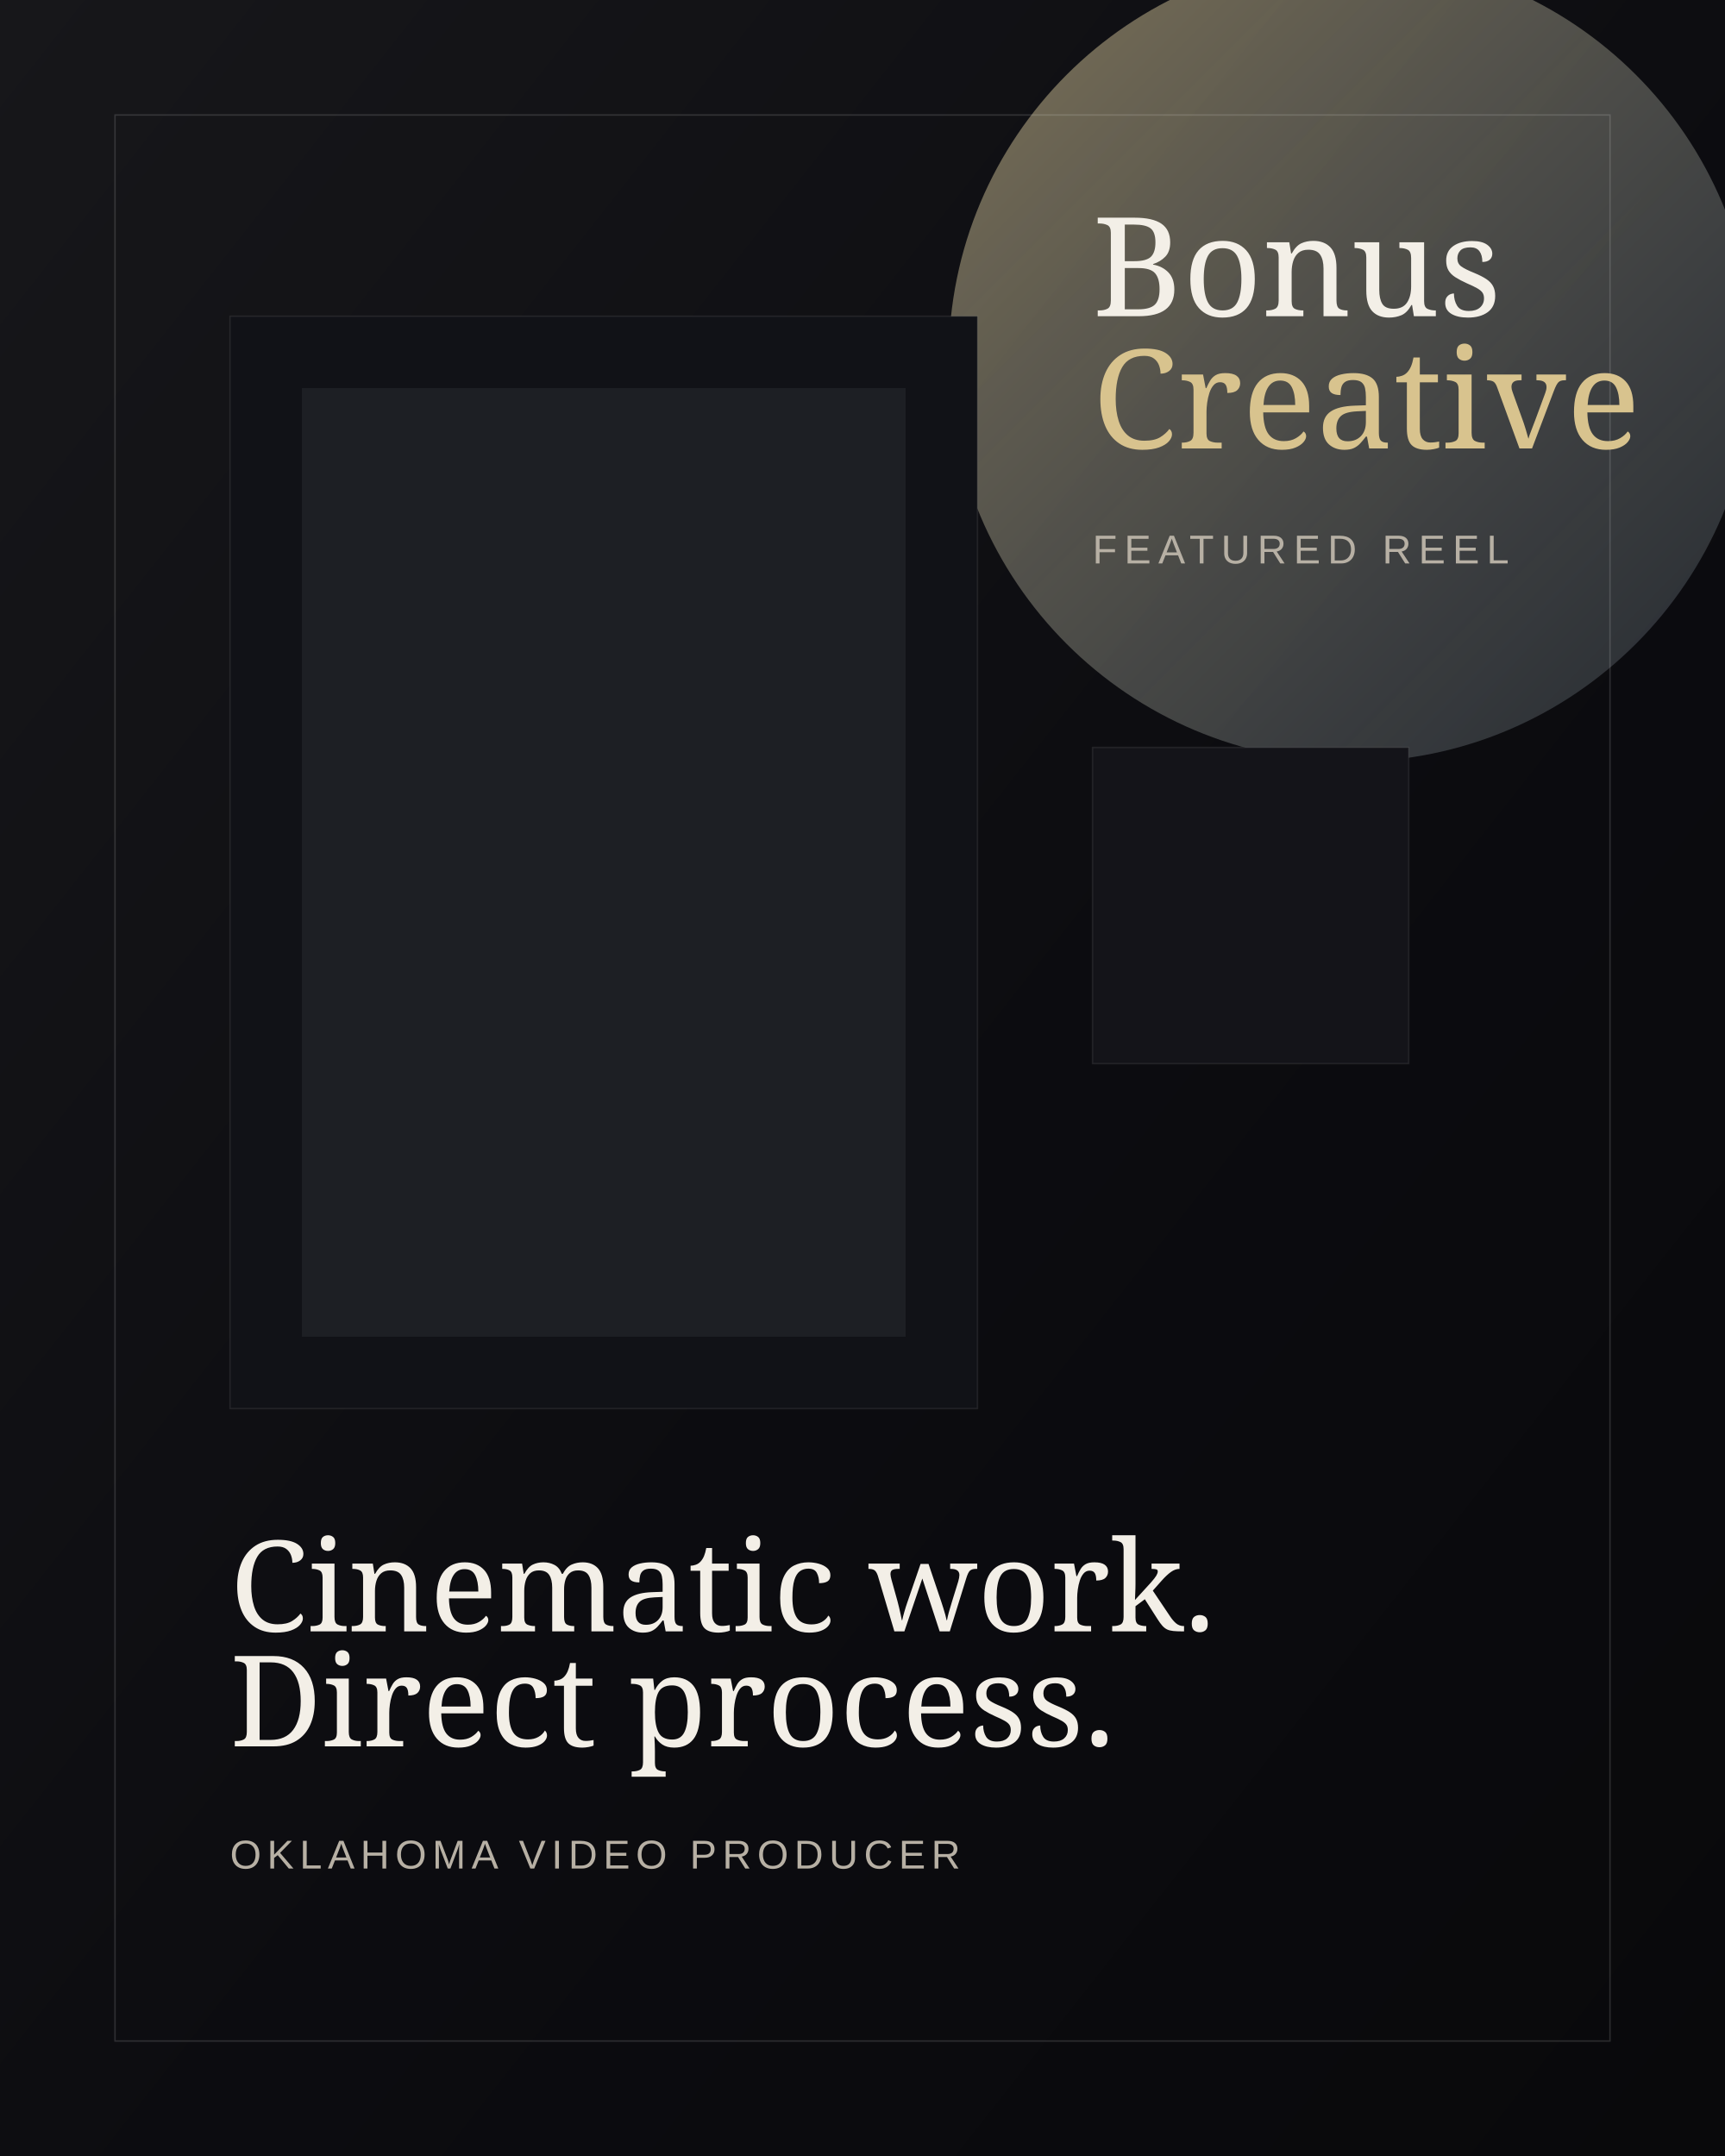
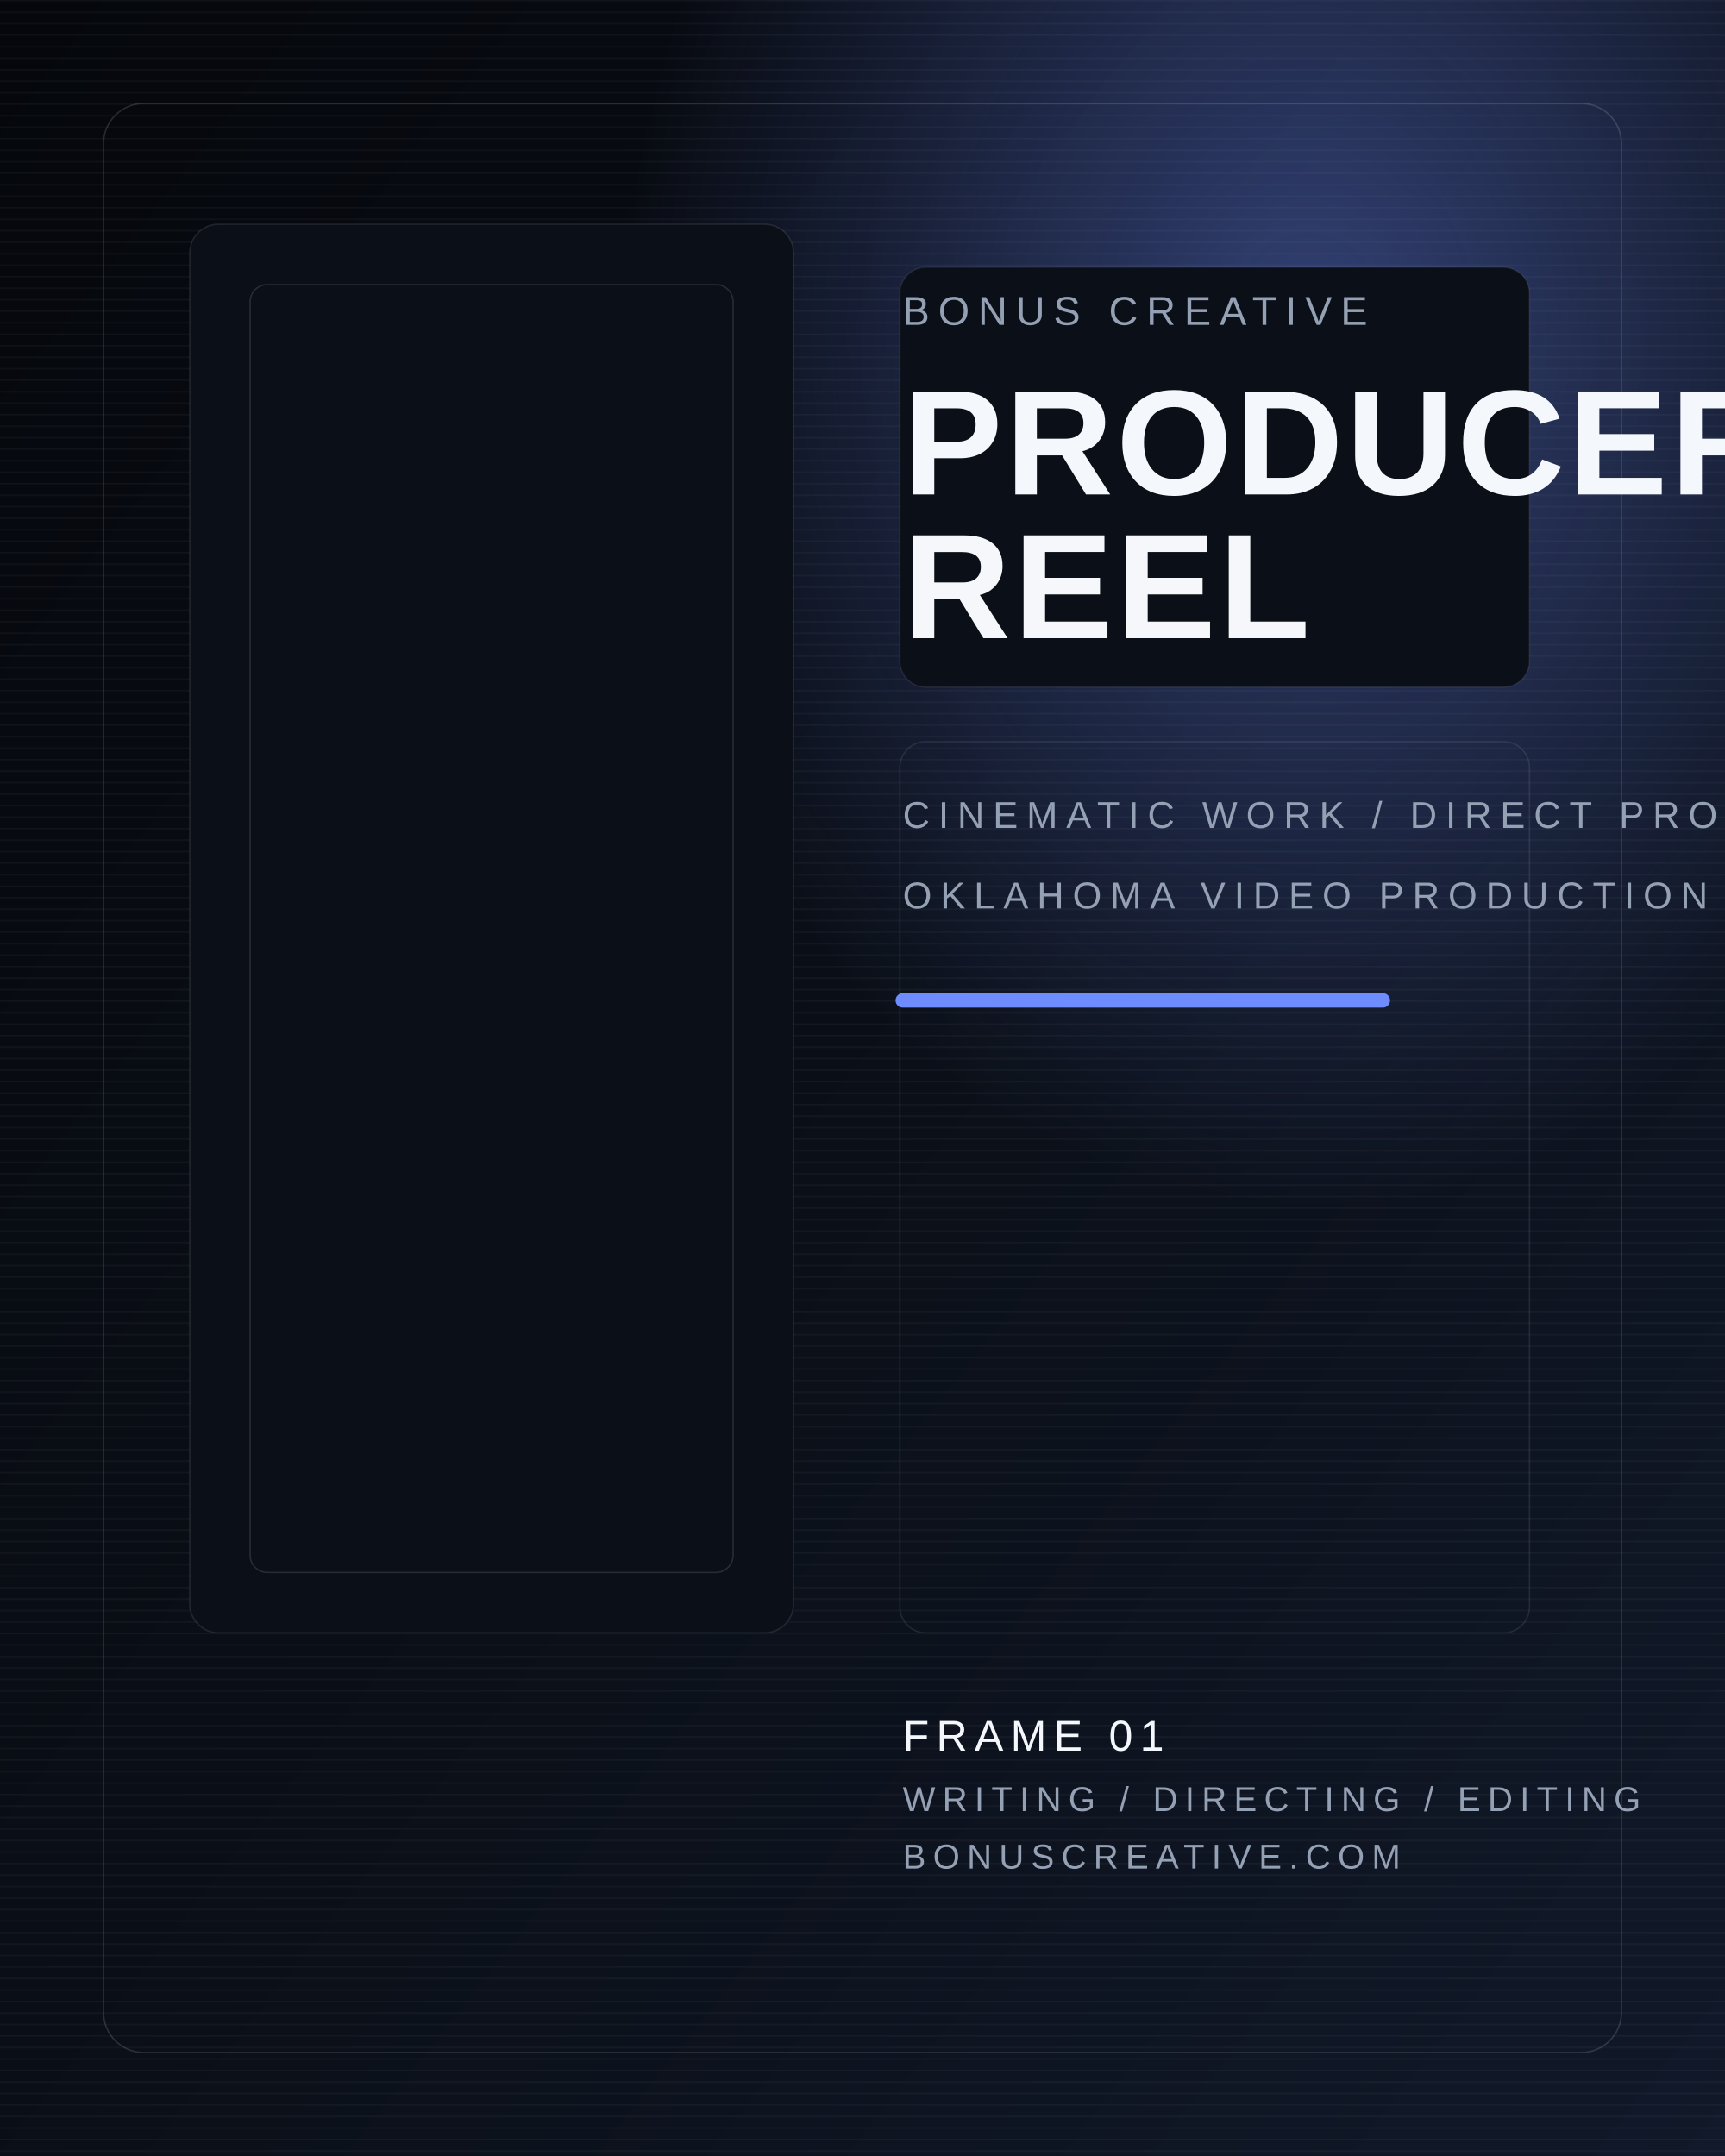
<svg xmlns="http://www.w3.org/2000/svg" viewBox="0 0 1200 1500" role="img" aria-label="Bonus Creative reel poster">
  <defs>
    <linearGradient id="bg" x1="0" x2="1" y1="0" y2="1">
-       <stop offset="0%" stop-color="#17171a" />
-       <stop offset="55%" stop-color="#0c0c10" />
-       <stop offset="100%" stop-color="#09090b" />
+       <stop offset="0%" stop-color="#05070c" />
+       <stop offset="56%" stop-color="#0b1019" />
+       <stop offset="100%" stop-color="#11192a" />
    </linearGradient>
-     <linearGradient id="glow" x1="0" x2="1" y1="0" y2="1">
-       <stop offset="0%" stop-color="#d8c38e" stop-opacity="0.55" />
-       <stop offset="100%" stop-color="#8ea3b7" stop-opacity="0.2" />
-     </linearGradient>
+     <radialGradient id="glow" cx="76%" cy="16%" r="40%">
+       <stop offset="0%" stop-color="#6f8cff" stop-opacity=".4" />
+       <stop offset="100%" stop-color="#6f8cff" stop-opacity="0" />
+     </radialGradient>
+     <pattern id="scan" width="8" height="8" patternUnits="userSpaceOnUse">
+       <path d="M0 0.5H8" stroke="#f4f7fb" stroke-opacity=".04" />
+     </pattern>
  </defs>
  <rect width="1200" height="1500" fill="url(#bg)" />
-   <circle cx="940" cy="250" r="280" fill="url(#glow)" />
-   <rect x="80" y="80" width="1040" height="1340" fill="none" stroke="rgba(255,255,255,.14)" />
-   <rect x="160" y="220" width="520" height="760" fill="#111217" stroke="rgba(255,255,255,.08)" />
-   <rect x="210" y="270" width="420" height="660" fill="#1d1f24" />
-   <rect x="760" y="520" width="220" height="220" fill="#141419" stroke="rgba(255,255,255,.08)" />
-   <text x="760" y="220" fill="#f3efe7" font-family="Georgia, serif" font-size="96">Bonus</text>
-   <text x="760" y="312" fill="#d8c38e" font-family="Georgia, serif" font-size="96">Creative</text>
-   <text x="760" y="392" fill="#b7b0a4" font-family="Arial, sans-serif" font-size="28" letter-spacing="5">FEATURED REEL</text>
-   <text x="160" y="1135" fill="#f3efe7" font-family="Georgia, serif" font-size="88">Cinematic work.</text>
-   <text x="160" y="1215" fill="#f3efe7" font-family="Georgia, serif" font-size="88">Direct process.</text>
-   <text x="160" y="1300" fill="#b7b0a4" font-family="Arial, sans-serif" font-size="28" letter-spacing="4">OKLAHOMA VIDEO PRODUCER</text>
+   <rect width="1200" height="1500" fill="url(#scan)" />
+   <rect width="1200" height="1500" fill="url(#glow)" />
+   <rect x="72" y="72" width="1056" height="1356" rx="28" fill="none" stroke="#f4f7fb" stroke-opacity=".14" />
+   <rect x="132" y="156" width="420" height="980" rx="20" fill="#0b1018" stroke="#f4f7fb" stroke-opacity=".1" />
+   <rect x="174" y="198" width="336" height="896" rx="12" fill="none" stroke="#f4f7fb" stroke-opacity=".12" />
+   <rect x="626" y="186" width="438" height="292" rx="18" fill="#0b1018" stroke="#f4f7fb" stroke-opacity=".08" />
+   <rect x="626" y="516" width="438" height="620" rx="18" fill="none" stroke="#f4f7fb" stroke-opacity=".09" />
+   <text x="628" y="226" fill="#94a0b3" font-family="Arial, Helvetica, sans-serif" font-size="28" letter-spacing="6">BONUS CREATIVE</text>
+   <text x="628" y="344" fill="#f4f7fb" font-family="Arial, Helvetica, sans-serif" font-size="104" font-weight="700" letter-spacing="2">PRODUCER</text>
+   <text x="628" y="444" fill="#F5F7FA" font-family="Arial, Helvetica, sans-serif" font-size="104" font-weight="700" letter-spacing="2">REEL</text>
+   <text x="628" y="576" fill="#94a0b3" font-family="Arial, Helvetica, sans-serif" font-size="26" letter-spacing="6">CINEMATIC WORK / DIRECT PROCESS</text>
+   <text x="628" y="632" fill="#94a0b3" font-family="Arial, Helvetica, sans-serif" font-size="26" letter-spacing="6">OKLAHOMA VIDEO PRODUCTION</text>
+   <path d="M628 696H962" stroke="#6f8cff" stroke-width="10" stroke-linecap="round" />
+   <text x="628" y="1218" fill="#f4f7fb" font-family="Arial, Helvetica, sans-serif" font-size="30" letter-spacing="5">FRAME 01</text>
+   <text x="628" y="1260" fill="#94a0b3" font-family="Arial, Helvetica, sans-serif" font-size="24" letter-spacing="5">WRITING / DIRECTING / EDITING</text>
+   <text x="628" y="1300" fill="#94a0b3" font-family="Arial, Helvetica, sans-serif" font-size="24" letter-spacing="5">BONUSCREATIVE.COM</text>
</svg>
